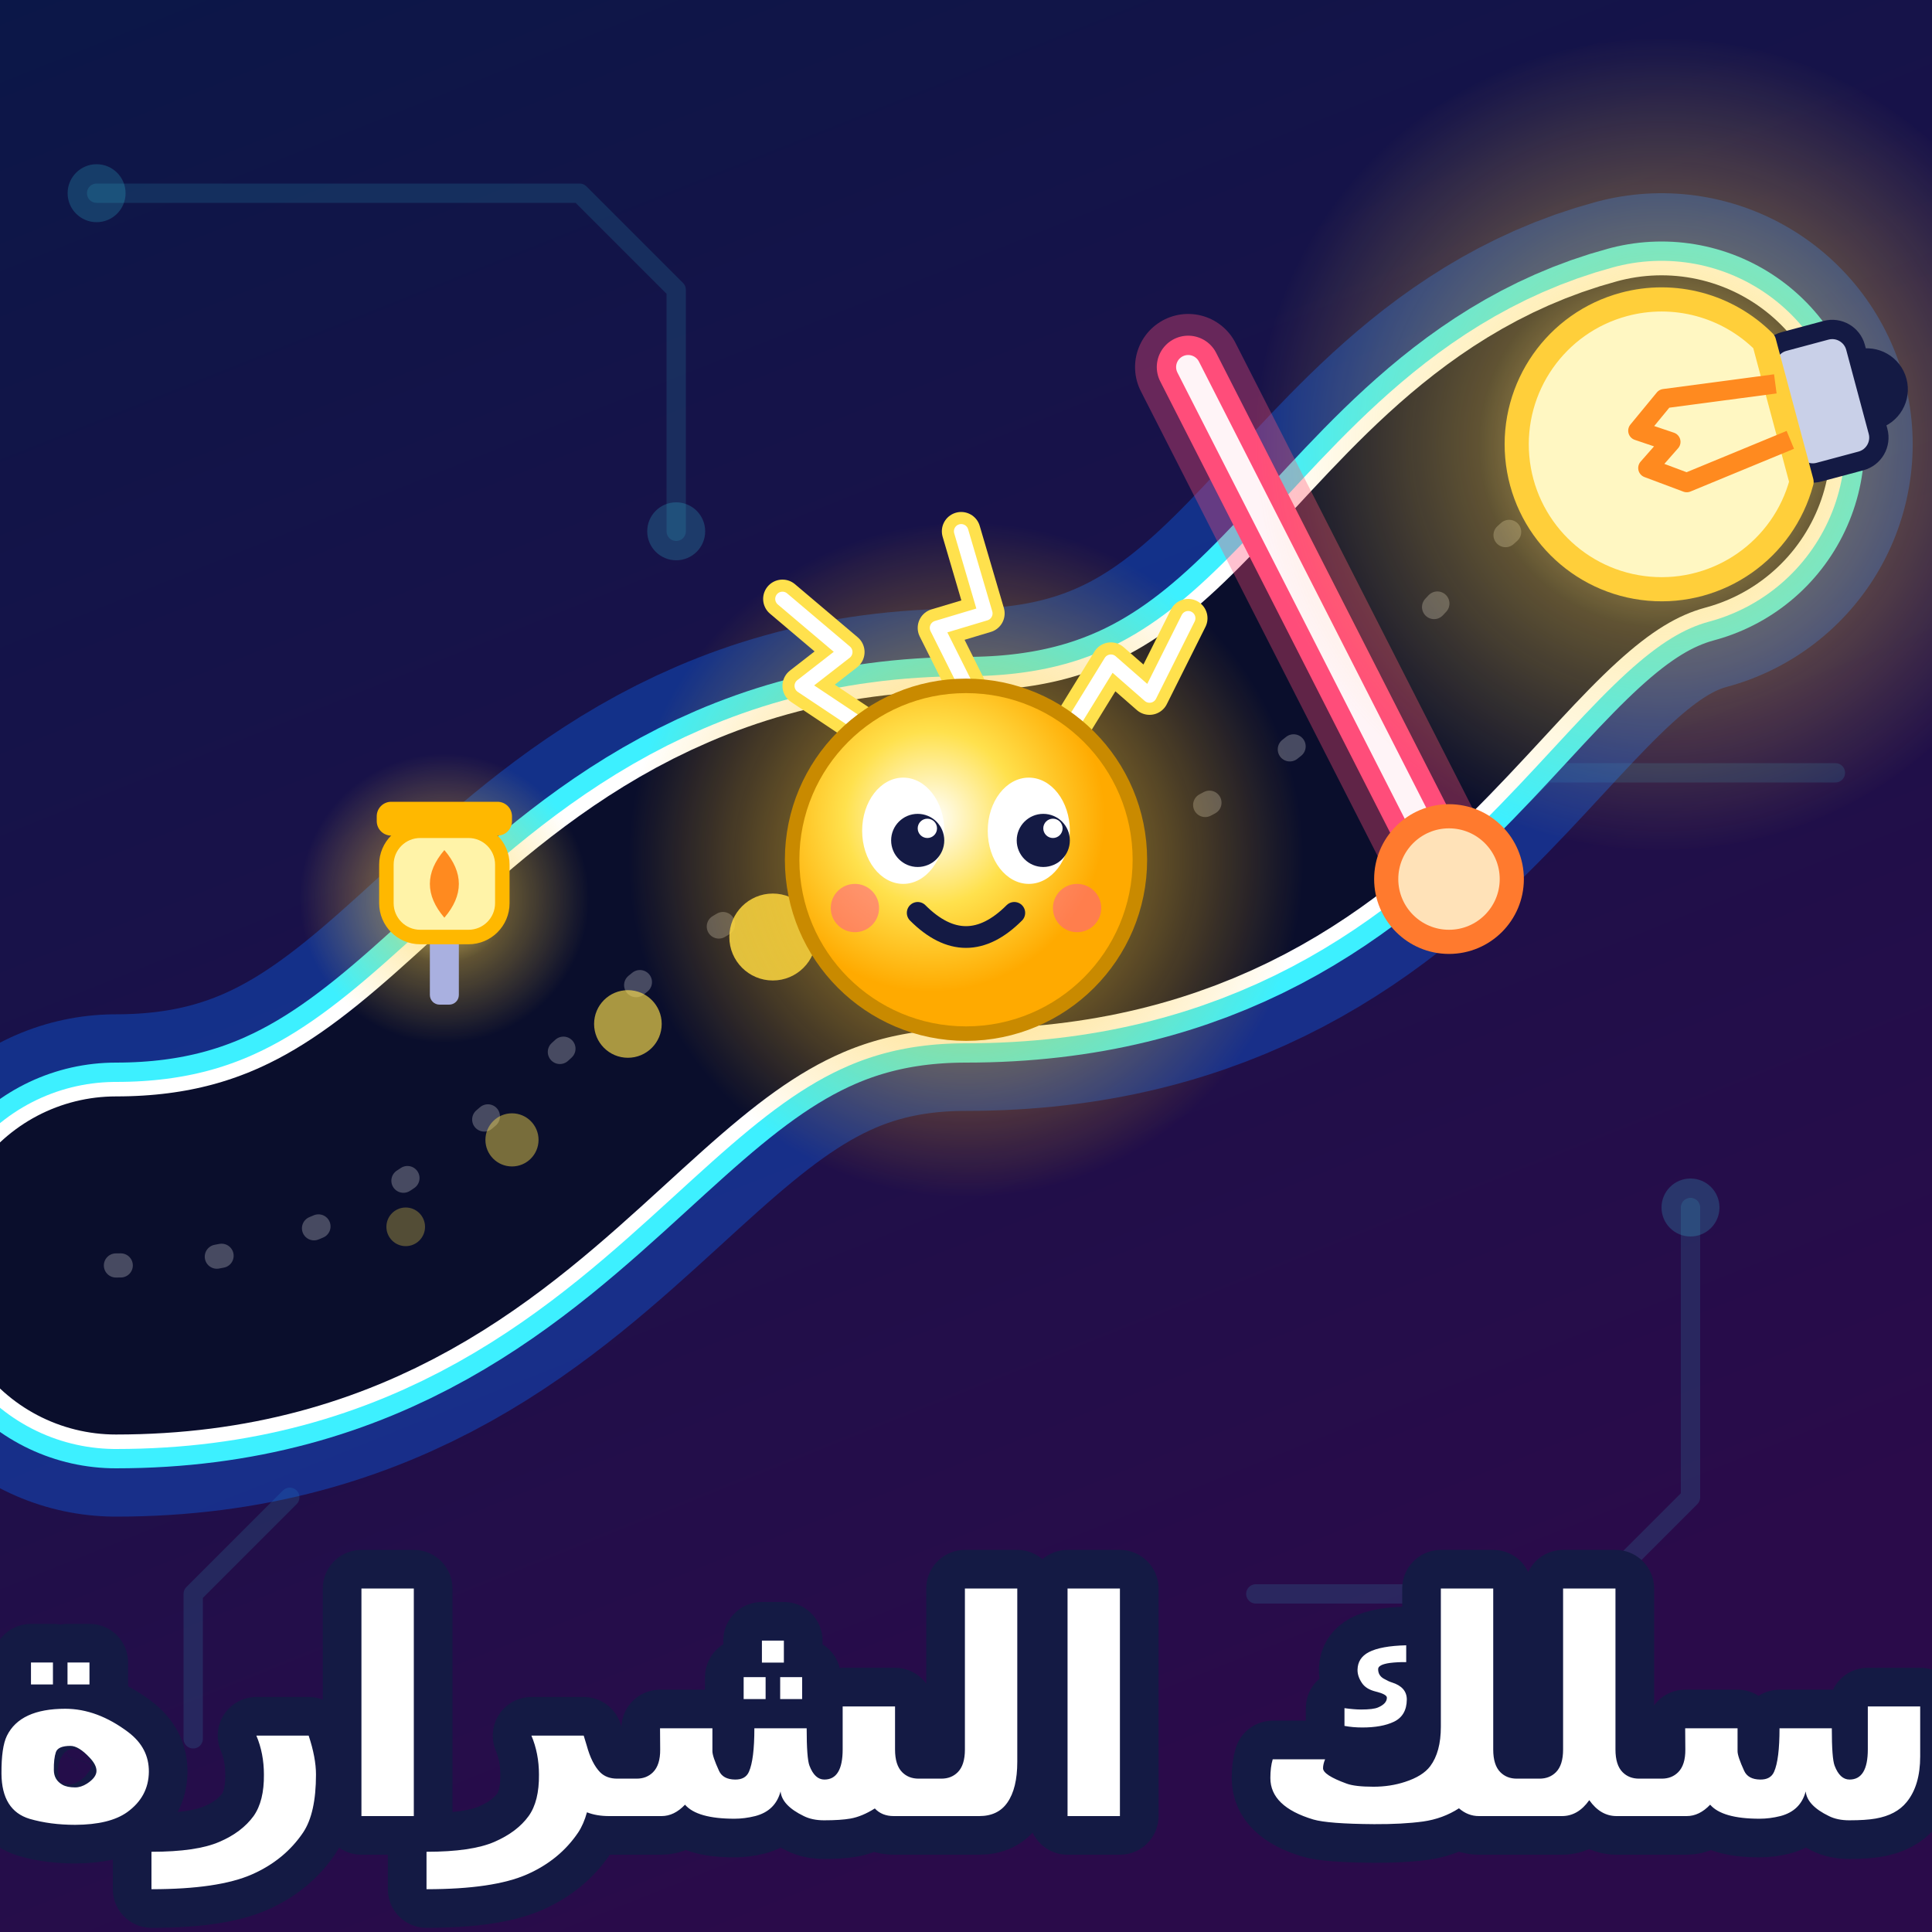
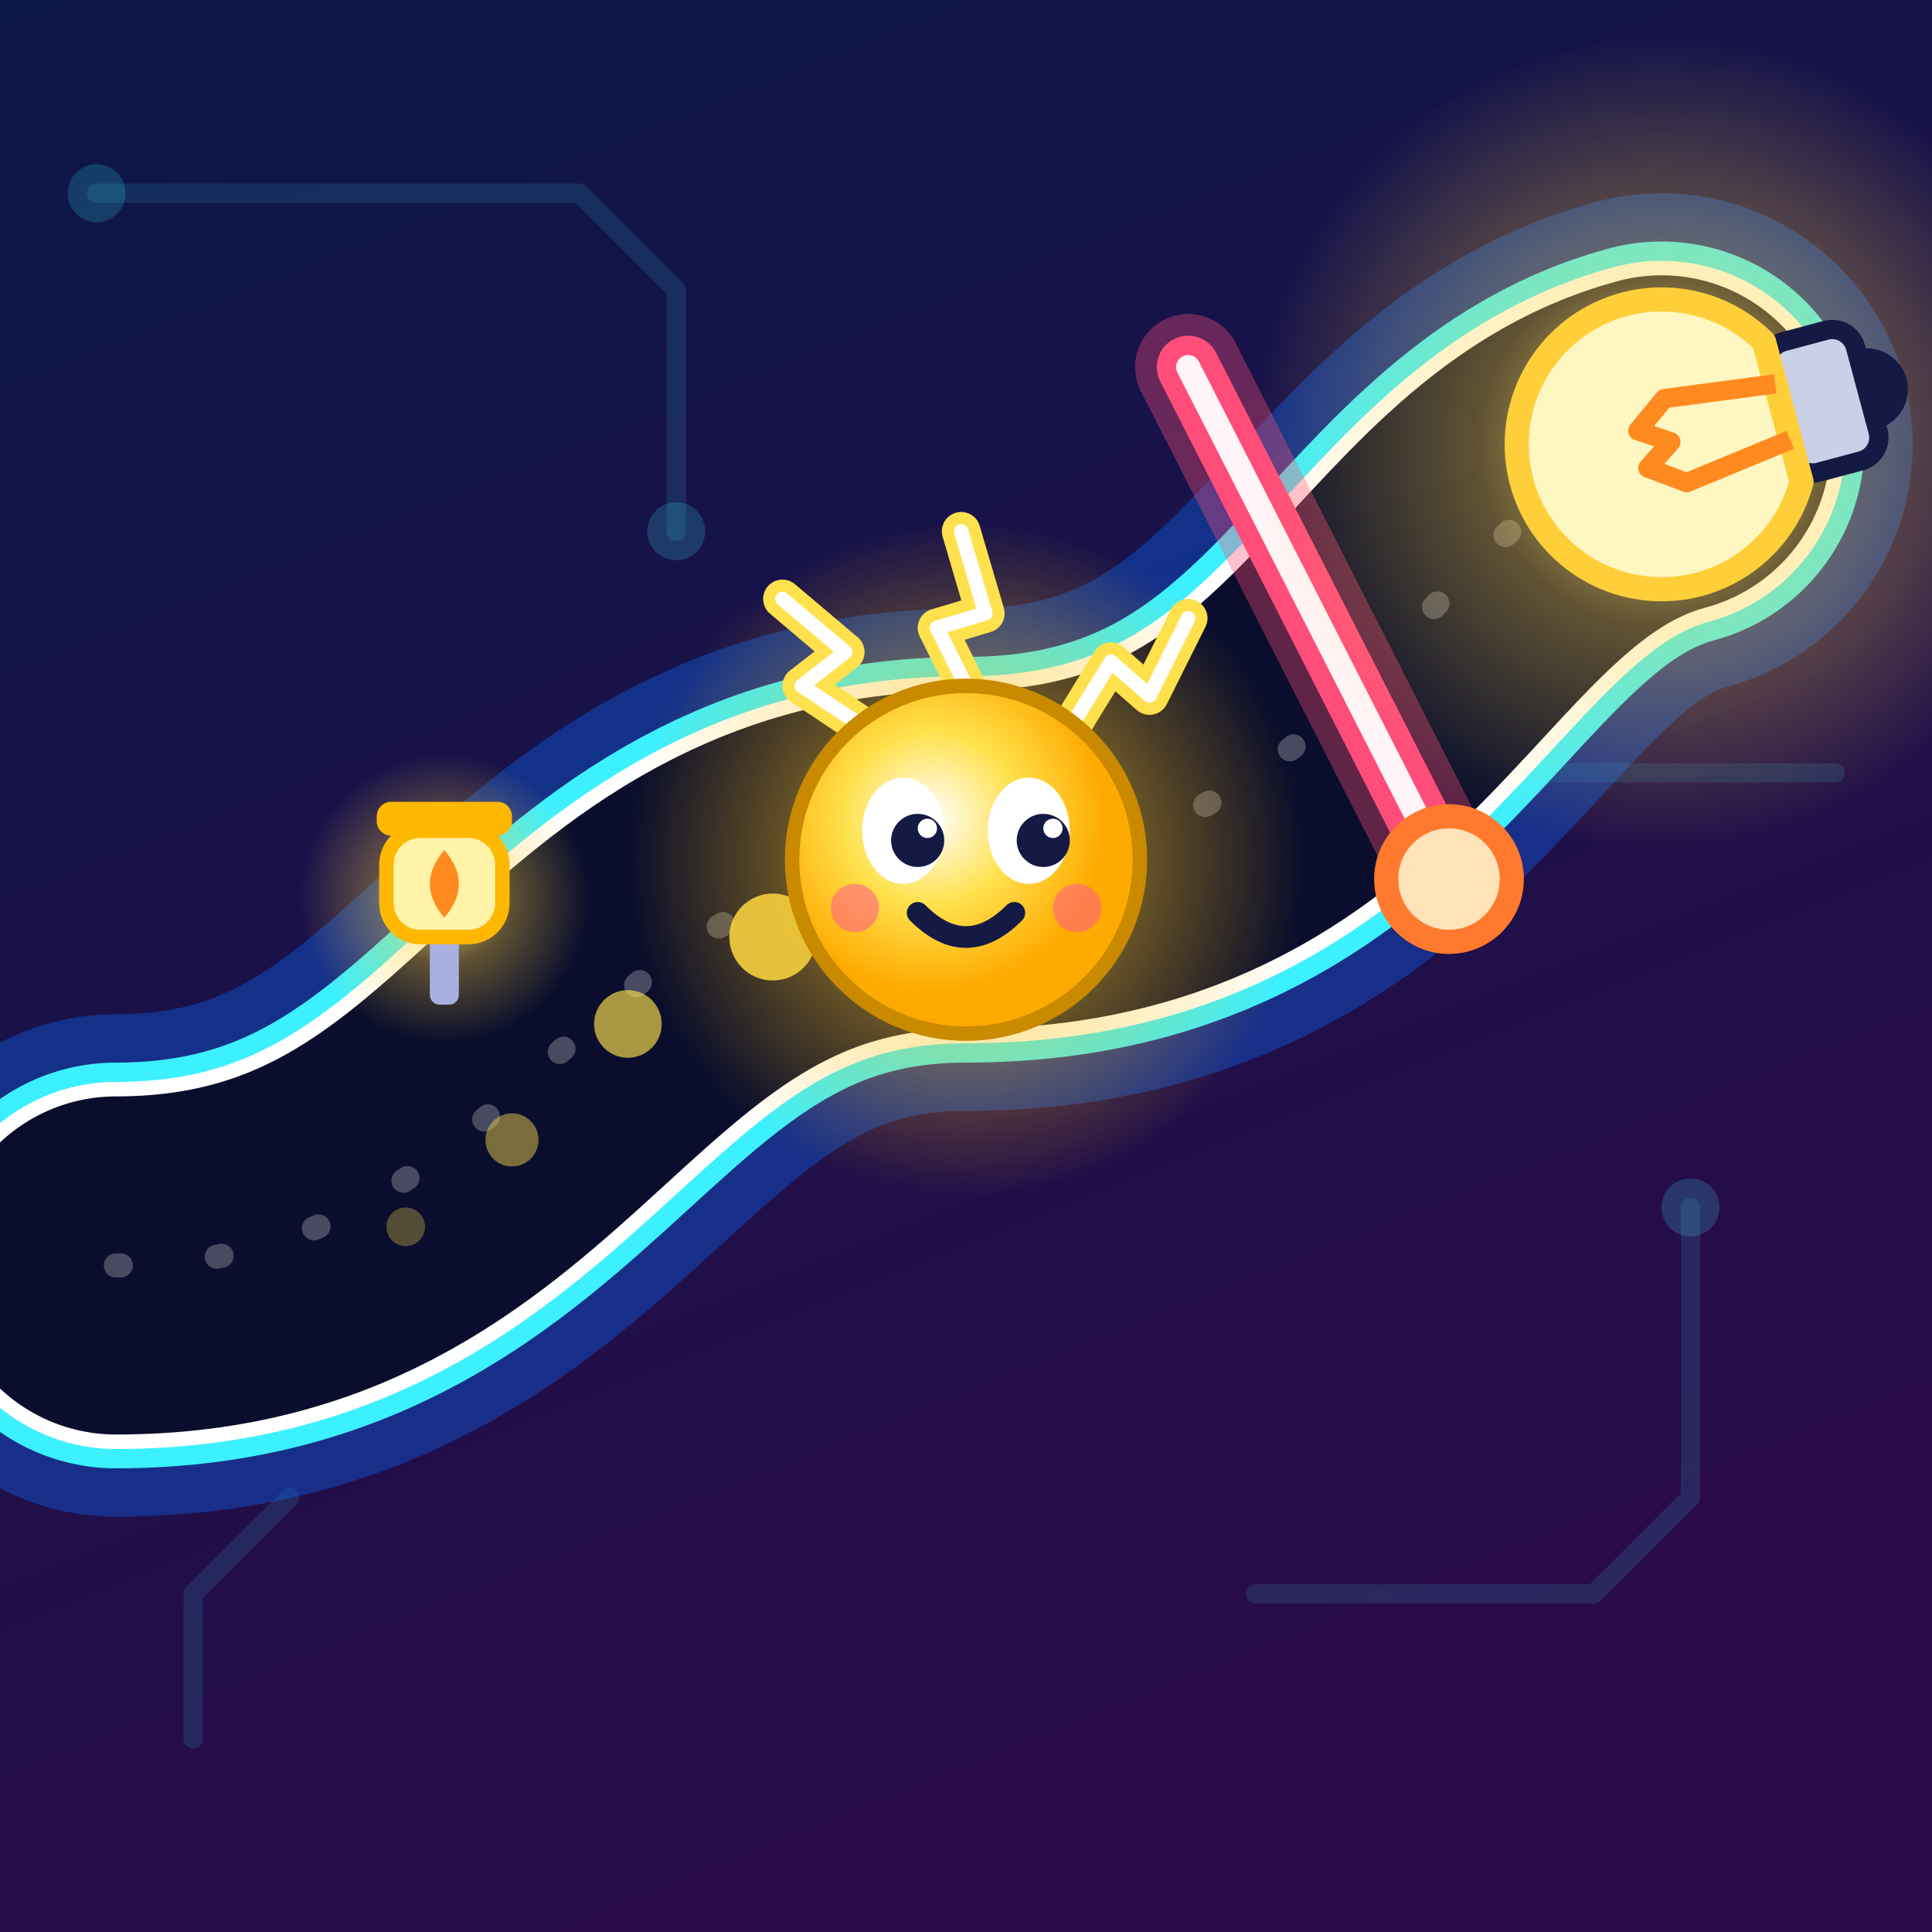
<svg xmlns="http://www.w3.org/2000/svg" viewBox="0 0 400 400" width="400" height="400">
  <defs>
    <linearGradient id="bg" x1="0" y1="0" x2="0.4" y2="1">
      <stop offset="0" stop-color="#0b1748" />
      <stop offset="1" stop-color="#2a0b4a" />
    </linearGradient>
    <radialGradient id="glow">
      <stop offset="0" stop-color="#fff1a0" stop-opacity="0.95" />
      <stop offset="0.45" stop-color="#ffd23f" stop-opacity="0.35" />
      <stop offset="1" stop-color="#ffd23f" stop-opacity="0" />
    </radialGradient>
    <radialGradient id="sparkGlow">
      <stop offset="0" stop-color="#ffd23f" stop-opacity="0.8" />
      <stop offset="1" stop-color="#ffb800" stop-opacity="0" />
    </radialGradient>
    <radialGradient id="body" cx="0.4" cy="0.38">
      <stop offset="0" stop-color="#ffffff" />
      <stop offset="0.5" stop-color="#ffe14d" />
      <stop offset="1" stop-color="#ffaa00" />
    </radialGradient>
  </defs>
  <rect width="400" height="400" fill="url(#bg)" />
  <g fill="none" stroke="#3df0ff" stroke-opacity="0.12" stroke-width="4" stroke-linecap="round" stroke-linejoin="round">
    <path d="M20 40 H120 L140 60 V110" />
    <path d="M260 330 H330 L350 310 V250" />
    <path d="M40 360 V330 L60 310" />
    <path d="M380 160 H320 L300 180" />
  </g>
  <g fill="#3df0ff" fill-opacity="0.18">
    <circle cx="20" cy="40" r="6" />
    <circle cx="140" cy="110" r="6" />
    <circle cx="350" cy="250" r="6" />
    <circle cx="300" cy="180" r="6" />
  </g>
  <g fill="none" stroke-linecap="round">
    <path d="M24 262 C110 262 118 178 200 178 S292 106 344 92" stroke="#0b6cff" stroke-opacity="0.35" stroke-width="104" />
    <path d="M24 262 C110 262 118 178 200 178 S292 106 344 92" stroke="#3df0ff" stroke-width="84" />
    <path d="M24 262 C110 262 118 178 200 178 S292 106 344 92" stroke="#ffffff" stroke-width="76" />
    <path d="M24 262 C110 262 118 178 200 178 S292 106 344 92" stroke="#0a0e2c" stroke-width="70" />
    <path d="M24 262 C110 262 118 178 200 178 S292 106 344 92" stroke="#ffffff" stroke-opacity="0.25" stroke-width="5" stroke-dasharray="1 20" />
  </g>
  <g stroke-linecap="round">
    <path d="M300 182 L246 76" stroke="#ff4d7a" stroke-opacity="0.35" stroke-width="22" />
    <path d="M300 182 L246 76" stroke="#ff4d7a" stroke-width="13" />
    <path d="M300 182 L246 76" stroke="#fff4f7" stroke-width="5" />
  </g>
  <circle cx="300" cy="182" r="13" fill="#ffe2b8" stroke="#ff7a2e" stroke-width="5" />
  <circle cx="344" cy="92" r="84" fill="url(#glow)" />
  <g transform="translate(344 92) rotate(-15)" stroke="#141a44" stroke-linejoin="round">
    <rect x="25" y="-14" width="19" height="28" rx="5" fill="#c9d0e8" stroke-width="4" />
    <path d="M44 -8 A8 8 0 0 1 44 8 Z" fill="#141a44" />
    <path d="M0 -30 A30 30 0 1 0 26 15 L26 -15 A30 30 0 0 0 0 -30 Z" fill="#fff7c2" stroke="#ffcf3a" stroke-width="5" />
    <path d="M26 -6 L3 -9 L-4 -4 L2 0 L-4 4 L3 9 L26 6" fill="none" stroke="#ff8a1f" stroke-width="4" />
  </g>
  <circle cx="92" cy="186" r="30" fill="url(#glow)" />
  <g transform="translate(92 186)" stroke-width="3">
    <rect x="-3" y="6" width="6" height="16" rx="2" fill="#a9b0e0" />
    <rect x="-12" y="-14" width="24" height="22" rx="7" fill="#fff3a8" stroke="#ffb800" />
    <rect x="-14" y="-20" width="28" height="7" rx="3" fill="#ffb800" />
    <path d="M0 -10 Q6 -3 0 4 Q-6 -3 0 -10 Z" fill="#ff8a1f" stroke="none" />
  </g>
  <g fill="#ffe14d">
    <circle cx="160" cy="194" r="9" opacity="0.85" />
    <circle cx="130" cy="212" r="7" opacity="0.65" />
    <circle cx="106" cy="236" r="5.5" opacity="0.45" />
    <circle cx="84" cy="254" r="4" opacity="0.3" />
  </g>
  <circle cx="200" cy="178" r="70" fill="url(#sparkGlow)" />
  <g fill="none" stroke-linecap="round" stroke-linejoin="round">
    <path d="M200 142 L194 130 L204 127 L199 110" stroke="#ffe14d" stroke-width="8" />
    <path d="M178 150 L166 142 L175 135 L162 124" stroke="#ffe14d" stroke-width="8" />
    <path d="M222 150 L230 137 L238 144 L246 128" stroke="#ffe14d" stroke-width="8" />
    <path d="M200 142 L194 130 L204 127 L199 110 M178 150 L166 142 L175 135 L162 124 M222 150 L230 137 L238 144 L246 128" stroke="#ffffff" stroke-width="3" />
  </g>
  <circle cx="200" cy="178" r="36" fill="url(#body)" stroke="#c98a00" stroke-width="3" />
  <ellipse cx="187" cy="172" rx="8.5" ry="11" fill="#ffffff" />
  <ellipse cx="213" cy="172" rx="8.5" ry="11" fill="#ffffff" />
  <circle cx="190" cy="174" r="5.5" fill="#141a44" />
  <circle cx="216" cy="174" r="5.5" fill="#141a44" />
  <circle cx="192" cy="171.5" r="2" fill="#ffffff" />
  <circle cx="218" cy="171.5" r="2" fill="#ffffff" />
  <circle cx="177" cy="188" r="5" fill="#ff5a8c" opacity="0.55" />
  <circle cx="223" cy="188" r="5" fill="#ff5a8c" opacity="0.55" />
  <path d="M190 189 Q200 199 210 189" fill="none" stroke="#141a44" stroke-width="4.5" stroke-linecap="round" />
-   <g font-family="Fredoka, 'Segoe UI', Tahoma, sans-serif" font-weight="700" text-anchor="middle" direction="rtl">
-     <text x="200" y="376" font-size="62" fill="#141a44" stroke="#141a44" stroke-width="16" stroke-linejoin="round" paint-order="stroke">سلك الشرارة</text>
-     <text x="200" y="376" font-size="62" fill="#ffffff">سلك الشرارة</text>
-   </g>
</svg>
